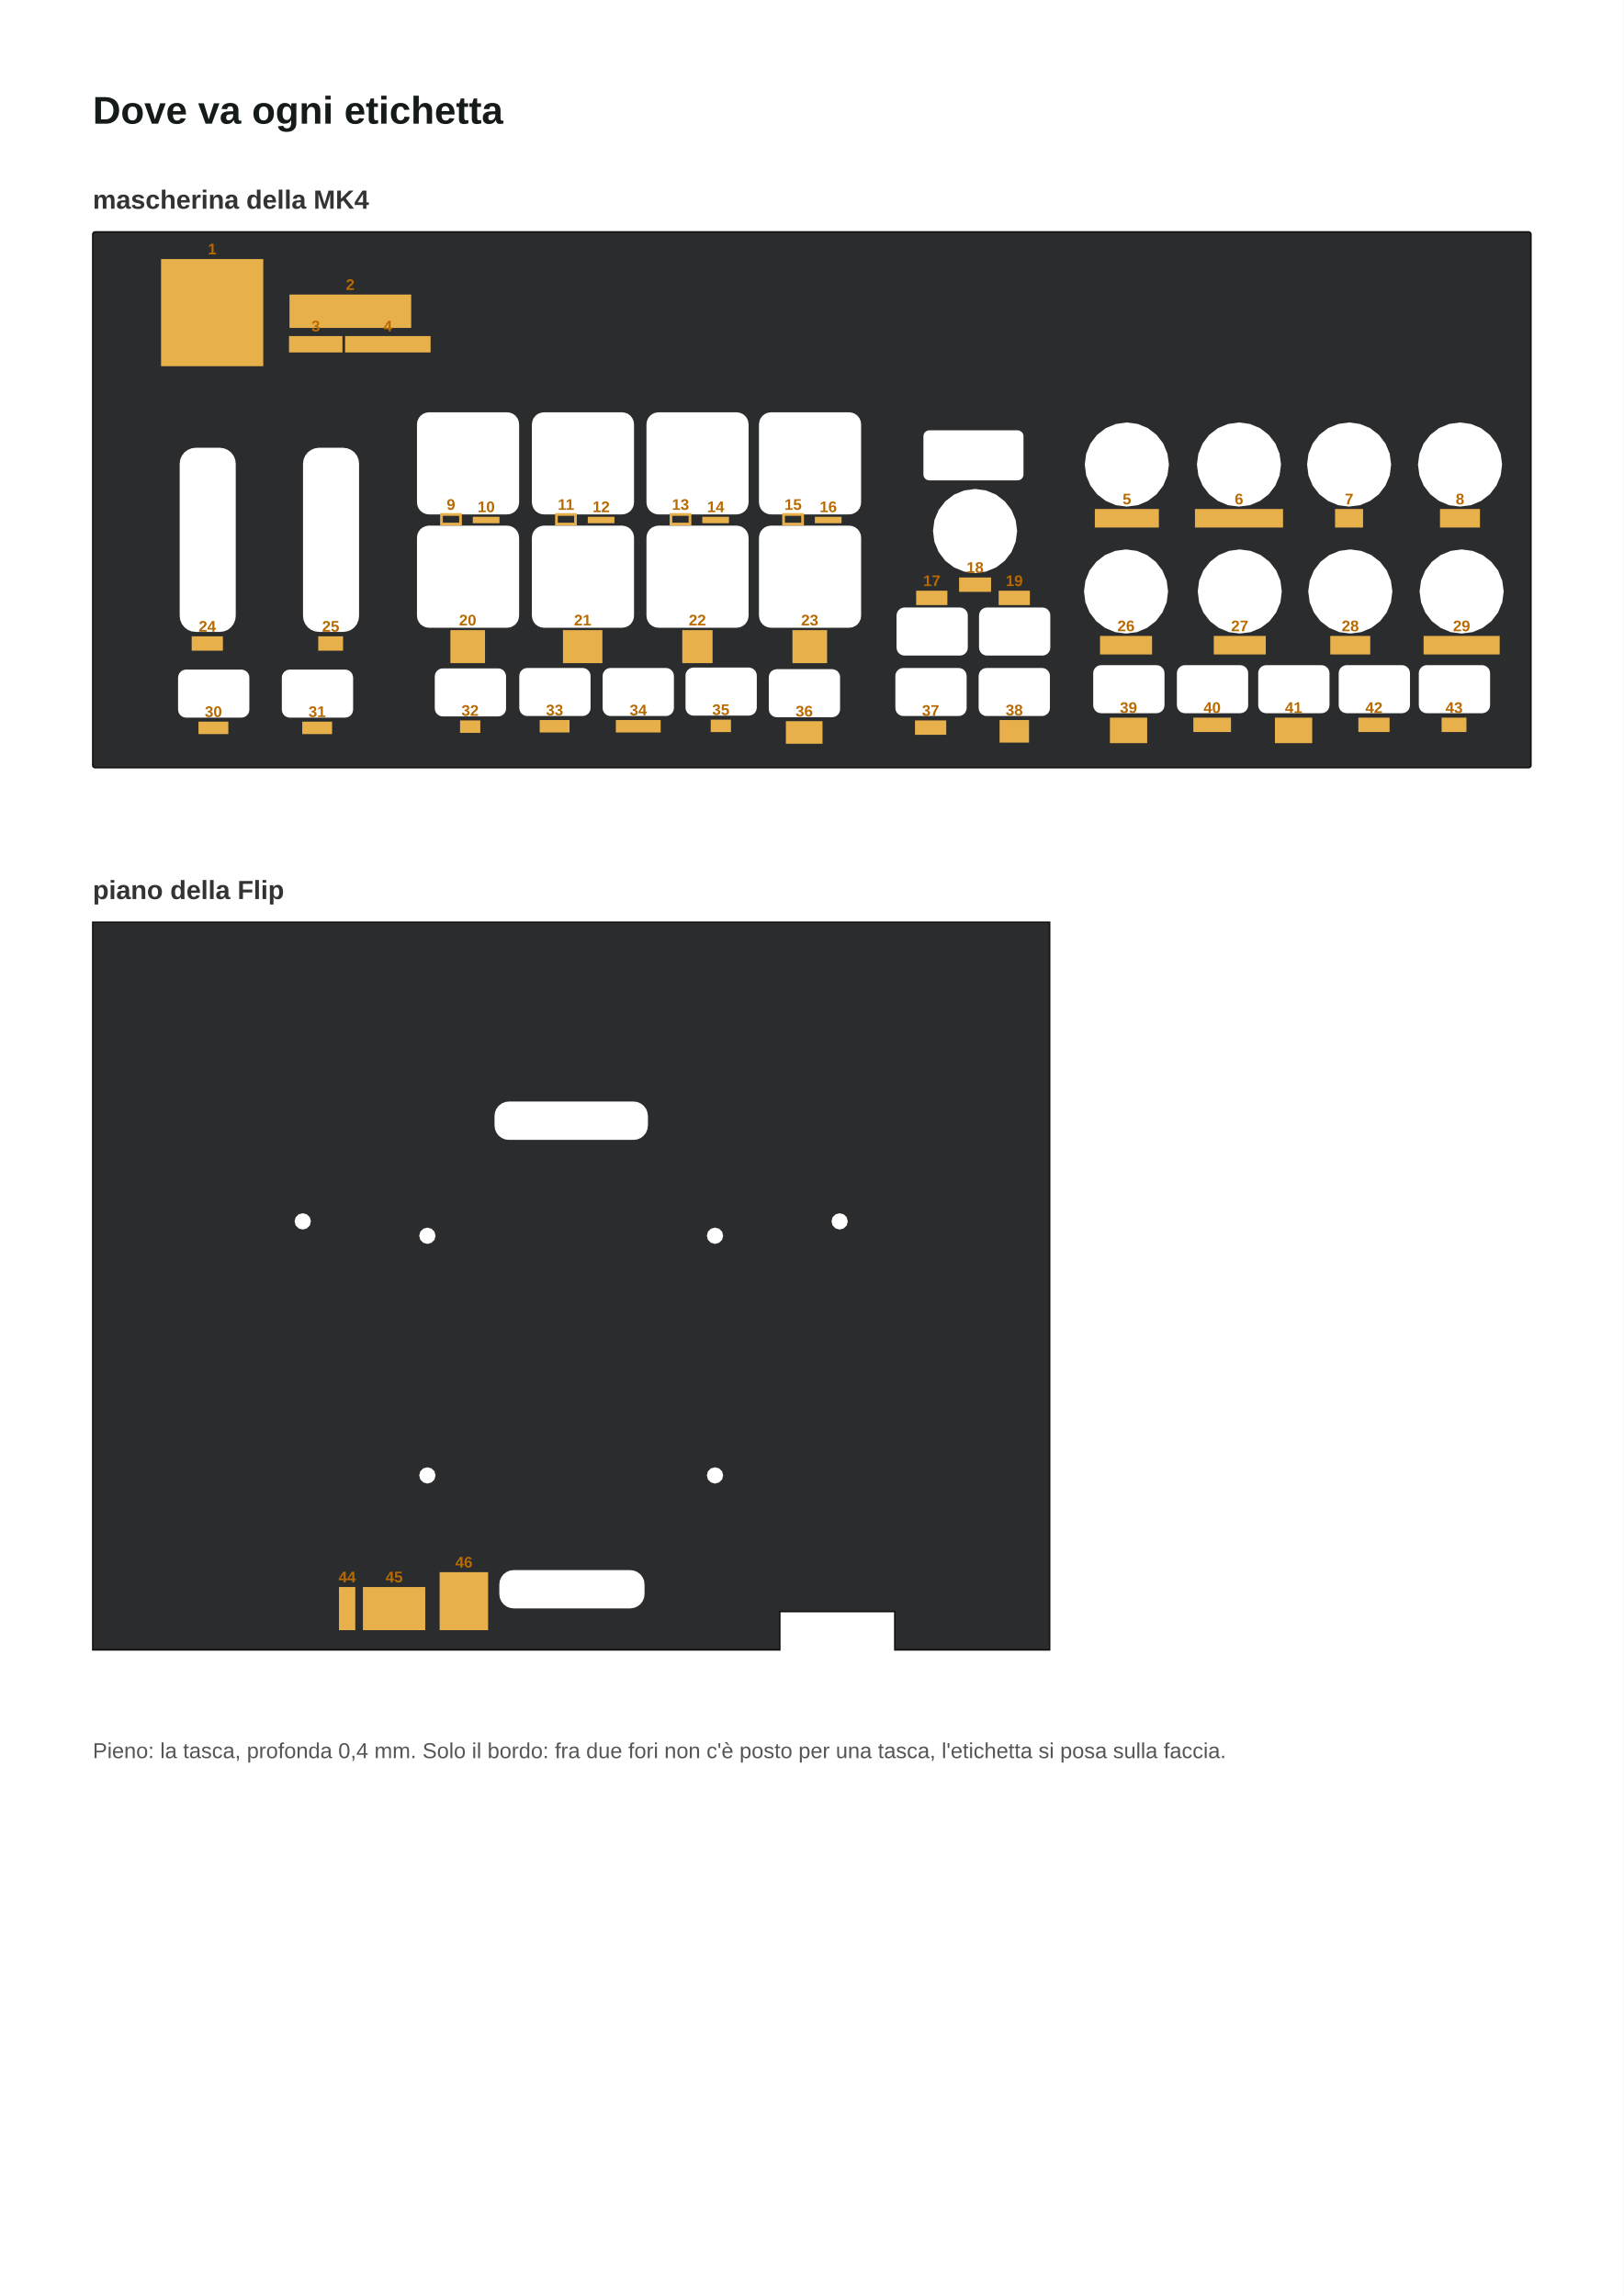
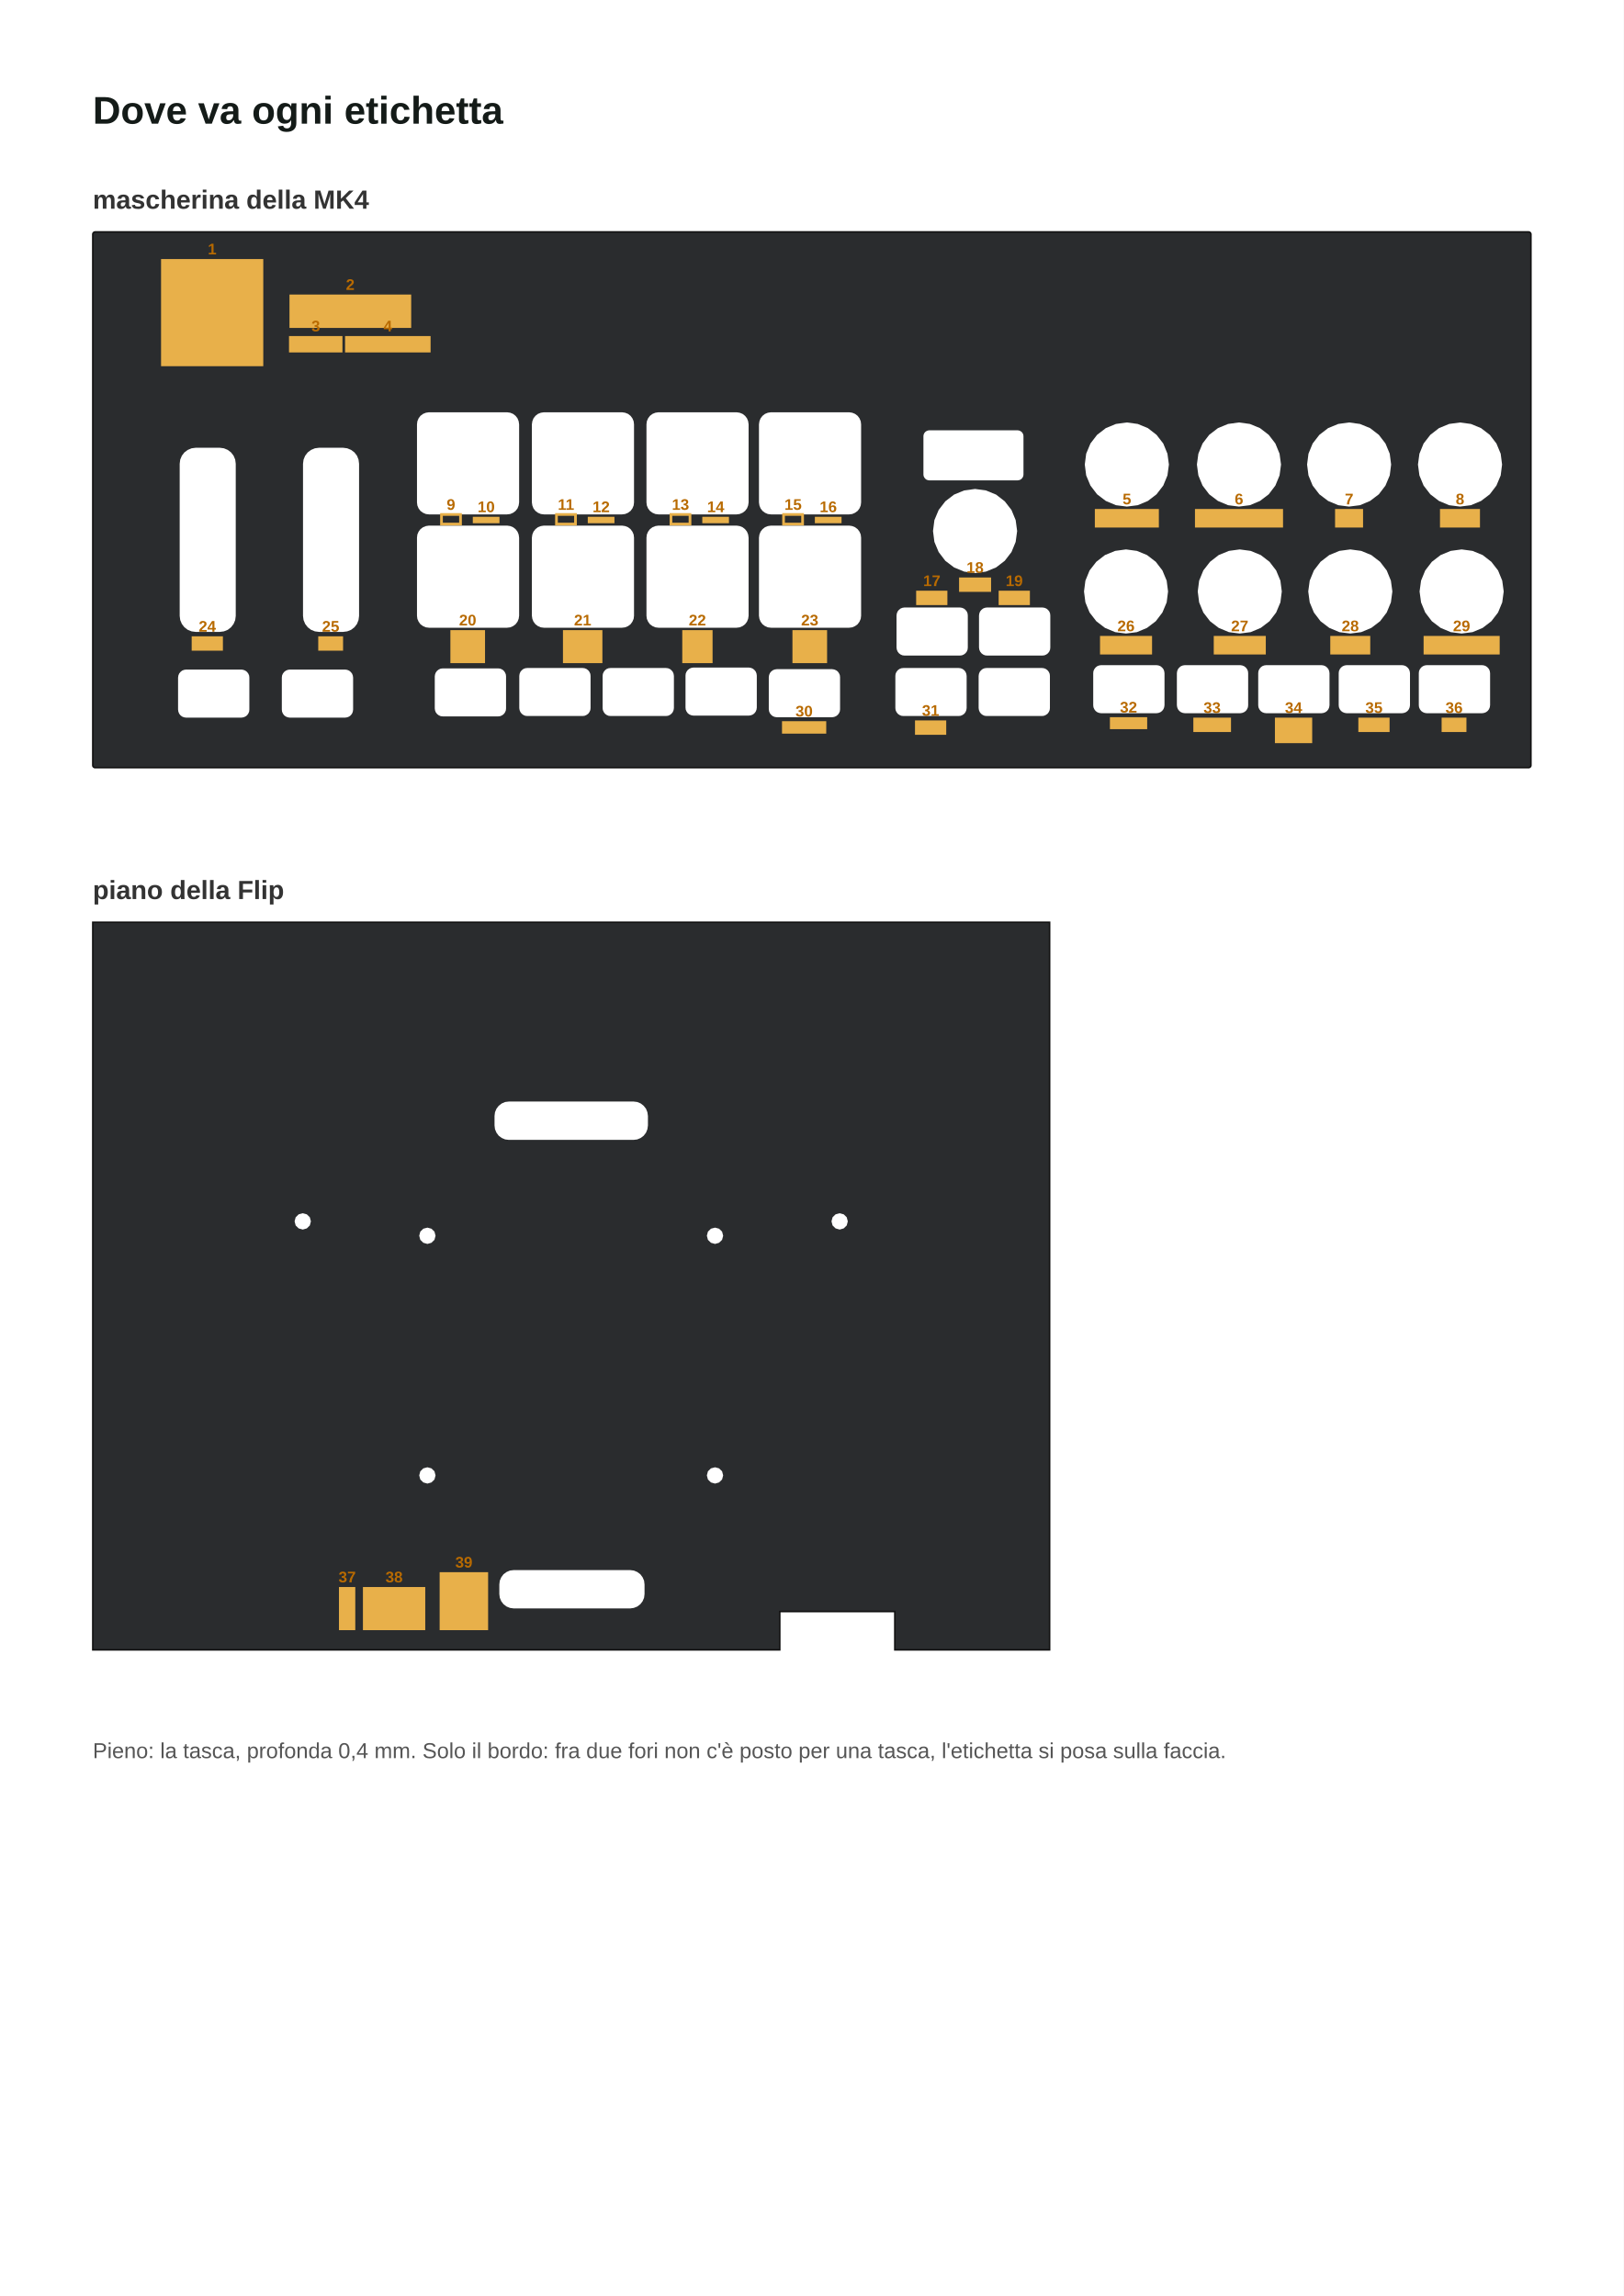
<svg xmlns="http://www.w3.org/2000/svg" width="210.0mm" height="297.0mm" viewBox="0 0 210.0 297.0">
  <rect width="210.0" height="297.0" fill="#FFFFFF" />
  <text x="12.00" y="16.00" font-family="Bahnschrift, 'Segoe UI', Arial, sans-serif" font-size="5.0" font-weight="700" fill="#141B18" text-anchor="start">Dove va ogni etichetta</text>
  <text x="12.00" y="27.00" font-family="Bahnschrift, 'Segoe UI', Arial, sans-serif" font-size="3.4" font-weight="700" fill="#333" text-anchor="start">mascherina della MK4</text>
  <path d="M197.69,30.00 L197.77,30.01 L197.84,30.04 L197.91,30.09 L197.96,30.16 L197.99,30.23 L198.00,30.31 L198.00,98.99 L197.99,99.07 L197.96,99.15 L197.91,99.21 L197.84,99.26 L197.77,99.29 L197.69,99.30 L12.31,99.30 L12.23,99.29 L12.16,99.26 L12.09,99.21 L12.04,99.15 L12.01,99.07 L12.00,98.99 L12.00,30.31 L12.01,30.23 L12.04,30.16 L12.09,30.09 L12.16,30.04 L12.23,30.01 L12.31,30.00 Z" fill="#2A2C2E" stroke="#111" stroke-width="0.2" />
  <path d="M109.82,67.99 L110.22,68.05 L110.59,68.20 L110.92,68.45 L111.16,68.77 L111.32,69.14 L111.37,69.55 L111.37,79.65 L111.32,80.05 L111.16,80.42 L110.92,80.75 L110.59,80.99 L110.22,81.15 L109.82,81.20 L99.72,81.20 L99.31,81.15 L98.94,80.99 L98.62,80.75 L98.37,80.42 L98.22,80.05 L98.16,79.65 L98.16,69.55 L98.22,69.14 L98.37,68.77 L98.62,68.45 L98.94,68.20 L99.31,68.05 L99.72,67.99 Z" fill="#FFFFFF" />
  <path d="M95.26,67.99 L95.66,68.05 L96.04,68.20 L96.36,68.45 L96.61,68.77 L96.76,69.14 L96.82,69.55 L96.82,79.65 L96.76,80.05 L96.61,80.42 L96.36,80.75 L96.04,80.99 L95.66,81.15 L95.26,81.20 L85.16,81.20 L84.76,81.15 L84.39,80.99 L84.06,80.75 L83.82,80.42 L83.66,80.05 L83.61,79.65 L83.61,69.55 L83.66,69.14 L83.82,68.77 L84.06,68.45 L84.39,68.20 L84.76,68.05 L85.16,67.99 Z" fill="#FFFFFF" />
  <path d="M65.58,53.33 L65.99,53.39 L66.36,53.54 L66.68,53.79 L66.93,54.11 L67.08,54.49 L67.14,54.89 L67.14,64.99 L67.08,65.39 L66.93,65.77 L66.68,66.09 L66.36,66.33 L65.99,66.49 L65.58,66.54 L55.48,66.54 L55.08,66.49 L54.71,66.33 L54.38,66.09 L54.14,65.77 L53.98,65.39 L53.93,64.99 L53.93,54.89 L53.98,54.49 L54.14,54.11 L54.38,53.79 L54.71,53.54 L55.08,53.39 L55.48,53.33 Z" fill="#FFFFFF" />
  <path d="M95.26,53.33 L95.66,53.39 L96.04,53.54 L96.36,53.79 L96.61,54.11 L96.76,54.49 L96.82,54.89 L96.82,64.99 L96.76,65.39 L96.61,65.77 L96.36,66.09 L96.04,66.33 L95.66,66.49 L95.26,66.54 L85.16,66.54 L84.76,66.49 L84.39,66.33 L84.06,66.09 L83.82,65.77 L83.66,65.39 L83.61,64.99 L83.61,54.89 L83.66,54.49 L83.82,54.11 L84.06,53.79 L84.39,53.54 L84.76,53.39 L85.16,53.33 Z" fill="#FFFFFF" />
  <path d="M65.58,67.99 L65.99,68.05 L66.36,68.20 L66.68,68.45 L66.93,68.77 L67.08,69.14 L67.14,69.55 L67.14,79.65 L67.08,80.05 L66.93,80.42 L66.68,80.75 L66.36,80.99 L65.99,81.15 L65.58,81.20 L55.48,81.20 L55.08,81.15 L54.71,80.99 L54.38,80.75 L54.14,80.42 L53.98,80.05 L53.93,79.65 L53.93,69.55 L53.98,69.14 L54.14,68.77 L54.38,68.45 L54.71,68.20 L55.08,68.05 L55.48,67.99 Z" fill="#FFFFFF" />
  <path d="M80.45,53.33 L80.85,53.39 L81.23,53.54 L81.55,53.79 L81.79,54.11 L81.95,54.49 L82.00,54.89 L82.00,64.99 L81.95,65.39 L81.79,65.77 L81.55,66.09 L81.23,66.33 L80.85,66.49 L80.45,66.54 L70.35,66.54 L69.95,66.49 L69.57,66.33 L69.25,66.09 L69.00,65.77 L68.85,65.39 L68.79,64.99 L68.79,54.89 L68.85,54.49 L69.00,54.11 L69.25,53.79 L69.57,53.54 L69.95,53.39 L70.35,53.33 Z" fill="#FFFFFF" />
  <path d="M80.45,67.99 L80.85,68.05 L81.23,68.20 L81.55,68.45 L81.79,68.77 L81.95,69.14 L82.00,69.55 L82.00,79.65 L81.95,80.05 L81.79,80.42 L81.55,80.75 L81.23,80.99 L80.85,81.15 L80.45,81.20 L70.35,81.20 L69.95,81.15 L69.57,80.99 L69.25,80.75 L69.00,80.42 L68.85,80.05 L68.79,79.65 L68.79,69.55 L68.85,69.14 L69.00,68.77 L69.25,68.45 L69.57,68.20 L69.95,68.05 L70.35,67.99 Z" fill="#FFFFFF" />
  <path d="M109.82,53.33 L110.22,53.39 L110.59,53.54 L110.92,53.79 L111.16,54.11 L111.32,54.49 L111.37,54.89 L111.37,64.99 L111.32,65.39 L111.16,65.77 L110.92,66.09 L110.59,66.33 L110.22,66.49 L109.82,66.54 L99.72,66.54 L99.31,66.49 L98.94,66.33 L98.62,66.09 L98.37,65.77 L98.22,65.39 L98.16,64.99 L98.16,54.89 L98.22,54.49 L98.37,54.11 L98.62,53.79 L98.94,53.54 L99.31,53.39 L99.72,53.33 Z" fill="#FFFFFF" />
  <path d="M28.42,57.92 L28.96,57.99 L29.46,58.20 L29.88,58.52 L30.21,58.95 L30.42,59.45 L30.49,59.99 L30.49,79.67 L30.42,80.21 L30.21,80.71 L29.88,81.14 L29.46,81.47 L28.96,81.67 L28.42,81.74 L25.31,81.74 L24.78,81.67 L24.28,81.47 L23.85,81.14 L23.52,80.71 L23.31,80.21 L23.24,79.67 L23.24,59.99 L23.31,59.45 L23.52,58.95 L23.85,58.52 L24.28,58.20 L24.78,57.99 L25.31,57.92 Z" fill="#FFFFFF" />
  <path d="M44.37,57.92 L44.91,57.99 L45.41,58.20 L45.84,58.52 L46.17,58.95 L46.37,59.45 L46.44,59.99 L46.44,79.67 L46.37,80.21 L46.17,80.71 L45.84,81.14 L45.41,81.47 L44.91,81.67 L44.37,81.74 L41.26,81.74 L40.73,81.67 L40.23,81.47 L39.80,81.14 L39.47,80.71 L39.26,80.21 L39.19,79.67 L39.19,59.99 L39.26,59.45 L39.47,58.95 L39.80,58.52 L40.23,58.20 L40.73,57.99 L41.26,57.92 Z" fill="#FFFFFF" />
  <path d="M165.78,76.51 L165.60,77.92 L165.05,79.23 L164.19,80.36 L163.06,81.22 L161.75,81.77 L160.34,81.95 L158.94,81.77 L157.62,81.22 L156.50,80.36 L155.63,79.23 L155.09,77.92 L154.91,76.51 L155.09,75.11 L155.63,73.79 L156.50,72.67 L157.62,71.80 L158.94,71.26 L160.34,71.07 L161.75,71.26 L163.06,71.80 L164.19,72.67 L165.05,73.79 L165.60,75.11 Z" fill="#FFFFFF" />
  <path d="M131.55,68.69 L131.36,70.10 L130.82,71.41 L129.95,72.54 L128.83,73.40 L127.51,73.94 L126.11,74.13 L124.70,73.94 L123.39,73.40 L122.26,72.54 L121.40,71.41 L120.85,70.10 L120.67,68.69 L120.85,67.28 L121.40,65.97 L122.26,64.85 L123.39,63.98 L124.70,63.44 L126.11,63.25 L127.51,63.44 L128.83,63.98 L129.95,64.85 L130.82,65.97 L131.36,67.28 Z" fill="#FFFFFF" />
  <path d="M151.18,60.09 L150.99,61.50 L150.45,62.81 L149.58,63.94 L148.46,64.80 L147.15,65.35 L145.74,65.53 L144.33,65.35 L143.02,64.80 L141.89,63.94 L141.03,62.81 L140.48,61.50 L140.30,60.09 L140.48,58.69 L141.03,57.37 L141.89,56.25 L143.02,55.38 L144.33,54.84 L145.74,54.65 L147.15,54.84 L148.46,55.38 L149.58,56.25 L150.45,57.37 L150.99,58.69 Z" fill="#FFFFFF" />
  <path d="M180.08,76.51 L179.89,77.92 L179.35,79.23 L178.49,80.36 L177.36,81.22 L176.05,81.77 L174.64,81.95 L173.23,81.77 L171.92,81.22 L170.79,80.36 L169.93,79.23 L169.39,77.92 L169.20,76.51 L169.39,75.11 L169.93,73.79 L170.79,72.67 L171.92,71.80 L173.23,71.26 L174.64,71.07 L176.05,71.26 L177.36,71.80 L178.49,72.67 L179.35,73.79 L179.89,75.11 Z" fill="#FFFFFF" />
  <path d="M165.68,60.09 L165.49,61.50 L164.95,62.81 L164.09,63.94 L162.96,64.80 L161.65,65.35 L160.24,65.53 L158.83,65.35 L157.52,64.80 L156.39,63.94 L155.53,62.81 L154.99,61.50 L154.80,60.09 L154.99,58.69 L155.53,57.37 L156.39,56.25 L157.52,55.38 L158.83,54.84 L160.24,54.65 L161.65,54.84 L162.96,55.38 L164.09,56.25 L164.95,57.37 L165.49,58.69 Z" fill="#FFFFFF" />
  <path d="M151.07,76.51 L150.89,77.92 L150.34,79.23 L149.48,80.36 L148.35,81.22 L147.04,81.77 L145.63,81.95 L144.23,81.77 L142.91,81.22 L141.79,80.36 L140.92,79.23 L140.38,77.92 L140.20,76.51 L140.38,75.11 L140.92,73.79 L141.79,72.67 L142.91,71.80 L144.23,71.26 L145.63,71.07 L147.04,71.26 L148.35,71.80 L149.48,72.67 L150.34,73.79 L150.89,75.11 Z" fill="#FFFFFF" />
  <path d="M194.48,76.51 L194.29,77.92 L193.75,79.23 L192.88,80.36 L191.76,81.22 L190.45,81.77 L189.04,81.95 L187.63,81.77 L186.32,81.22 L185.19,80.36 L184.33,79.23 L183.79,77.92 L183.60,76.51 L183.79,75.11 L184.33,73.79 L185.19,72.67 L186.32,71.80 L187.63,71.26 L189.04,71.07 L190.45,71.26 L191.76,71.80 L192.88,72.67 L193.75,73.79 L194.29,75.11 Z" fill="#FFFFFF" />
  <path d="M179.92,60.09 L179.74,61.50 L179.19,62.81 L178.33,63.94 L177.20,64.80 L175.89,65.35 L174.48,65.53 L173.08,65.35 L171.77,64.80 L170.64,63.94 L169.77,62.81 L169.23,61.50 L169.05,60.09 L169.23,58.69 L169.77,57.37 L170.64,56.25 L171.77,55.38 L173.08,54.84 L174.48,54.65 L175.89,54.84 L177.20,55.38 L178.33,56.25 L179.19,57.37 L179.74,58.69 Z" fill="#FFFFFF" />
  <path d="M194.27,60.09 L194.09,61.50 L193.54,62.81 L192.68,63.94 L191.55,64.80 L190.24,65.35 L188.83,65.53 L187.42,65.35 L186.11,64.80 L184.99,63.94 L184.12,62.81 L183.58,61.50 L183.39,60.09 L183.58,58.69 L184.12,57.37 L184.99,56.25 L186.11,55.38 L187.42,54.84 L188.83,54.65 L190.24,54.84 L191.55,55.38 L192.68,56.25 L193.54,57.37 L194.09,58.69 Z" fill="#FFFFFF" />
  <path d="M131.60,55.66 L131.80,55.69 L131.99,55.77 L132.15,55.89 L132.27,56.05 L132.35,56.24 L132.37,56.44 L132.37,61.36 L132.35,61.56 L132.27,61.75 L132.15,61.91 L131.99,62.04 L131.80,62.11 L131.60,62.14 L120.20,62.14 L120.00,62.11 L119.81,62.04 L119.65,61.91 L119.53,61.75 L119.45,61.56 L119.43,61.36 L119.43,56.44 L119.45,56.24 L119.53,56.05 L119.65,55.89 L119.81,55.77 L120.00,55.69 L120.20,55.66 Z" fill="#FFFFFF" />
  <path d="M123.98,86.41 L124.25,86.44 L124.50,86.54 L124.72,86.71 L124.88,86.92 L124.98,87.17 L125.02,87.44 L125.02,91.59 L124.98,91.85 L124.88,92.10 L124.72,92.32 L124.50,92.48 L124.25,92.59 L123.98,92.62 L116.84,92.62 L116.57,92.59 L116.32,92.48 L116.10,92.32 L115.94,92.10 L115.83,91.85 L115.80,91.59 L115.80,87.44 L115.83,87.17 L115.94,86.92 L116.10,86.71 L116.32,86.54 L116.57,86.44 L116.84,86.41 Z" fill="#FFFFFF" />
  <path d="M134.76,86.41 L135.02,86.44 L135.27,86.54 L135.49,86.71 L135.65,86.92 L135.76,87.17 L135.79,87.44 L135.79,91.59 L135.76,91.85 L135.65,92.10 L135.49,92.32 L135.27,92.48 L135.02,92.59 L134.76,92.62 L127.61,92.62 L127.34,92.59 L127.09,92.48 L126.88,92.32 L126.71,92.10 L126.61,91.85 L126.57,91.59 L126.57,87.44 L126.61,87.17 L126.71,86.92 L126.88,86.71 L127.09,86.54 L127.34,86.44 L127.61,86.41 Z" fill="#FFFFFF" />
  <path d="M149.57,86.04 L149.84,86.08 L150.09,86.18 L150.30,86.35 L150.47,86.56 L150.57,86.81 L150.61,87.08 L150.61,91.22 L150.57,91.49 L150.47,91.74 L150.30,91.96 L150.09,92.12 L149.84,92.22 L149.57,92.26 L142.42,92.26 L142.15,92.22 L141.90,92.12 L141.69,91.96 L141.53,91.74 L141.42,91.49 L141.39,91.22 L141.39,87.08 L141.42,86.81 L141.53,86.56 L141.69,86.35 L141.90,86.18 L142.15,86.08 L142.42,86.04 Z" fill="#FFFFFF" />
  <path d="M181.32,86.04 L181.59,86.08 L181.84,86.18 L182.05,86.35 L182.22,86.56 L182.32,86.81 L182.36,87.08 L182.36,91.22 L182.32,91.49 L182.22,91.74 L182.05,91.96 L181.84,92.12 L181.59,92.22 L181.32,92.26 L174.17,92.26 L173.91,92.22 L173.66,92.12 L173.44,91.96 L173.28,91.74 L173.17,91.49 L173.14,91.22 L173.14,87.08 L173.17,86.81 L173.28,86.56 L173.44,86.35 L173.66,86.18 L173.91,86.08 L174.17,86.04 Z" fill="#FFFFFF" />
  <path d="M191.68,86.04 L191.95,86.08 L192.20,86.18 L192.41,86.35 L192.58,86.56 L192.68,86.81 L192.72,87.08 L192.72,91.22 L192.68,91.49 L192.58,91.74 L192.41,91.96 L192.20,92.12 L191.95,92.22 L191.68,92.26 L184.53,92.26 L184.26,92.22 L184.02,92.12 L183.80,91.96 L183.64,91.74 L183.53,91.49 L183.50,91.22 L183.50,87.08 L183.53,86.81 L183.64,86.56 L183.80,86.35 L184.02,86.18 L184.26,86.08 L184.53,86.04 Z" fill="#FFFFFF" />
  <path d="M107.62,86.56 L107.88,86.60 L108.13,86.70 L108.35,86.86 L108.51,87.08 L108.62,87.33 L108.65,87.60 L108.65,91.74 L108.62,92.01 L108.51,92.26 L108.35,92.47 L108.13,92.64 L107.88,92.74 L107.62,92.78 L100.47,92.78 L100.20,92.74 L99.95,92.64 L99.74,92.47 L99.57,92.26 L99.47,92.01 L99.43,91.74 L99.43,87.60 L99.47,87.33 L99.57,87.08 L99.74,86.86 L99.95,86.70 L100.20,86.60 L100.47,86.56 Z" fill="#FFFFFF" />
  <path d="M44.63,86.61 L44.90,86.65 L45.15,86.75 L45.36,86.92 L45.53,87.13 L45.63,87.38 L45.67,87.65 L45.67,91.79 L45.63,92.06 L45.53,92.31 L45.36,92.53 L45.15,92.69 L44.90,92.79 L44.63,92.83 L37.48,92.83 L37.22,92.79 L36.97,92.69 L36.75,92.53 L36.59,92.31 L36.48,92.06 L36.45,91.79 L36.45,87.65 L36.48,87.38 L36.59,87.13 L36.75,86.92 L36.97,86.75 L37.22,86.65 L37.48,86.61 Z" fill="#FFFFFF" />
  <path d="M170.91,86.04 L171.18,86.08 L171.43,86.18 L171.64,86.35 L171.81,86.56 L171.91,86.81 L171.95,87.08 L171.95,91.22 L171.91,91.49 L171.81,91.74 L171.64,91.96 L171.43,92.12 L171.18,92.22 L170.91,92.26 L163.76,92.26 L163.49,92.22 L163.24,92.12 L163.03,91.96 L162.87,91.74 L162.76,91.49 L162.73,91.22 L162.73,87.08 L162.76,86.81 L162.87,86.56 L163.03,86.35 L163.24,86.18 L163.49,86.08 L163.76,86.04 Z" fill="#FFFFFF" />
  <path d="M64.42,86.46 L64.69,86.49 L64.94,86.60 L65.15,86.76 L65.31,86.98 L65.42,87.23 L65.45,87.49 L65.45,91.64 L65.42,91.91 L65.31,92.16 L65.15,92.37 L64.94,92.53 L64.69,92.64 L64.42,92.67 L57.27,92.67 L57.00,92.64 L56.75,92.53 L56.54,92.37 L56.37,92.16 L56.27,91.91 L56.23,91.64 L56.23,87.49 L56.27,87.23 L56.37,86.98 L56.54,86.76 L56.75,86.60 L57.00,86.49 L57.27,86.46 Z" fill="#FFFFFF" />
  <path d="M75.35,86.41 L75.61,86.44 L75.86,86.54 L76.08,86.71 L76.24,86.92 L76.35,87.17 L76.38,87.44 L76.38,91.59 L76.35,91.85 L76.24,92.10 L76.08,92.32 L75.86,92.48 L75.61,92.59 L75.35,92.62 L68.20,92.62 L67.93,92.59 L67.68,92.48 L67.47,92.32 L67.30,92.10 L67.20,91.85 L67.16,91.59 L67.16,87.44 L67.20,87.17 L67.30,86.92 L67.47,86.71 L67.68,86.54 L67.93,86.44 L68.20,86.41 Z" fill="#FFFFFF" />
  <path d="M134.81,78.58 L135.08,78.62 L135.33,78.72 L135.54,78.89 L135.71,79.10 L135.81,79.35 L135.84,79.62 L135.84,83.76 L135.81,84.03 L135.71,84.28 L135.54,84.50 L135.33,84.66 L135.08,84.77 L134.81,84.80 L127.66,84.80 L127.39,84.77 L127.14,84.66 L126.93,84.50 L126.76,84.28 L126.66,84.03 L126.62,83.76 L126.62,79.62 L126.66,79.35 L126.76,79.10 L126.93,78.89 L127.14,78.72 L127.39,78.62 L127.66,78.58 Z" fill="#FFFFFF" />
  <path d="M31.22,86.61 L31.48,86.65 L31.73,86.75 L31.95,86.92 L32.11,87.13 L32.22,87.38 L32.25,87.65 L32.25,91.79 L32.22,92.06 L32.11,92.31 L31.95,92.53 L31.73,92.69 L31.48,92.79 L31.22,92.83 L24.07,92.83 L23.80,92.79 L23.55,92.69 L23.34,92.53 L23.17,92.31 L23.07,92.06 L23.03,91.79 L23.03,87.65 L23.07,87.38 L23.17,87.13 L23.34,86.92 L23.55,86.75 L23.80,86.65 L24.07,86.61 Z" fill="#FFFFFF" />
  <path d="M124.14,78.58 L124.41,78.62 L124.66,78.72 L124.87,78.89 L125.04,79.10 L125.14,79.35 L125.17,79.62 L125.17,83.76 L125.14,84.03 L125.04,84.28 L124.87,84.50 L124.66,84.66 L124.41,84.77 L124.14,84.80 L116.99,84.80 L116.72,84.77 L116.47,84.66 L116.26,84.50 L116.09,84.28 L115.99,84.03 L115.95,83.76 L115.95,79.62 L115.99,79.35 L116.09,79.10 L116.26,78.89 L116.47,78.72 L116.72,78.62 L116.99,78.58 Z" fill="#FFFFFF" />
  <path d="M86.12,86.41 L86.39,86.44 L86.64,86.54 L86.85,86.71 L87.02,86.92 L87.12,87.17 L87.16,87.44 L87.16,91.59 L87.12,91.85 L87.02,92.10 L86.85,92.32 L86.64,92.48 L86.39,92.59 L86.12,92.62 L78.97,92.62 L78.70,92.59 L78.45,92.48 L78.24,92.32 L78.08,92.10 L77.97,91.85 L77.94,91.59 L77.94,87.44 L77.97,87.17 L78.08,86.92 L78.24,86.71 L78.45,86.54 L78.70,86.44 L78.97,86.41 Z" fill="#FFFFFF" />
  <path d="M96.84,86.35 L97.11,86.39 L97.36,86.49 L97.57,86.66 L97.74,86.87 L97.84,87.12 L97.88,87.39 L97.88,91.53 L97.84,91.80 L97.74,92.05 L97.57,92.27 L97.36,92.43 L97.11,92.53 L96.84,92.57 L89.69,92.57 L89.43,92.53 L89.18,92.43 L88.96,92.27 L88.80,92.05 L88.69,91.80 L88.66,91.53 L88.66,87.39 L88.69,87.12 L88.80,86.87 L88.96,86.66 L89.18,86.49 L89.43,86.39 L89.69,86.35 Z" fill="#FFFFFF" />
  <path d="M160.40,86.04 L160.66,86.08 L160.91,86.18 L161.13,86.35 L161.29,86.56 L161.40,86.81 L161.43,87.08 L161.43,91.22 L161.40,91.49 L161.29,91.74 L161.13,91.96 L160.91,92.12 L160.66,92.22 L160.40,92.26 L153.25,92.26 L152.98,92.22 L152.73,92.12 L152.52,91.96 L152.35,91.74 L152.25,91.49 L152.21,91.22 L152.21,87.08 L152.25,86.81 L152.35,86.56 L152.52,86.35 L152.73,86.18 L152.98,86.08 L153.25,86.04 Z" fill="#FFFFFF" />
  <rect x="20.83" y="33.51" width="13.22" height="13.86" fill="#E8B04A" />
  <text x="27.44" y="32.91" font-family="Bahnschrift, 'Segoe UI', Arial, sans-serif" font-size="2.0" font-weight="700" fill="#B86A00" text-anchor="middle">1</text>
  <rect x="37.44" y="38.10" width="15.74" height="4.32" fill="#E8B04A" />
  <text x="45.30" y="37.50" font-family="Bahnschrift, 'Segoe UI', Arial, sans-serif" font-size="2.0" font-weight="700" fill="#B86A00" text-anchor="middle">2</text>
  <rect x="37.38" y="43.47" width="6.91" height="2.12" fill="#E8B04A" />
  <text x="40.84" y="42.87" font-family="Bahnschrift, 'Segoe UI', Arial, sans-serif" font-size="2.0" font-weight="700" fill="#B86A00" text-anchor="middle">3</text>
  <rect x="44.63" y="43.47" width="11.06" height="2.12" fill="#E8B04A" />
  <text x="50.16" y="42.87" font-family="Bahnschrift, 'Segoe UI', Arial, sans-serif" font-size="2.0" font-weight="700" fill="#B86A00" text-anchor="middle">4</text>
  <rect x="141.60" y="65.84" width="8.28" height="2.40" fill="#E8B04A" />
  <text x="145.74" y="65.24" font-family="Bahnschrift, 'Segoe UI', Arial, sans-serif" font-size="2.0" font-weight="700" fill="#B86A00" text-anchor="middle">5</text>
  <rect x="154.55" y="65.84" width="11.39" height="2.40" fill="#E8B04A" />
  <text x="160.24" y="65.24" font-family="Bahnschrift, 'Segoe UI', Arial, sans-serif" font-size="2.0" font-weight="700" fill="#B86A00" text-anchor="middle">6</text>
  <rect x="172.67" y="65.84" width="3.62" height="2.40" fill="#E8B04A" />
  <text x="174.48" y="65.24" font-family="Bahnschrift, 'Segoe UI', Arial, sans-serif" font-size="2.0" font-weight="700" fill="#B86A00" text-anchor="middle">7</text>
  <rect x="186.24" y="65.84" width="5.17" height="2.40" fill="#E8B04A" />
  <text x="188.83" y="65.24" font-family="Bahnschrift, 'Segoe UI', Arial, sans-serif" font-size="2.0" font-weight="700" fill="#B86A00" text-anchor="middle">8</text>
  <rect x="57.10" y="66.55" width="2.46" height="1.24" fill="none" stroke="#E8B04A" stroke-width="0.35" />
  <text x="58.33" y="65.95" font-family="Bahnschrift, 'Segoe UI', Arial, sans-serif" font-size="2.0" font-weight="700" fill="#B86A00" text-anchor="middle">9</text>
  <rect x="61.15" y="66.85" width="3.45" height="0.83" fill="#E8B04A" />
  <text x="62.88" y="66.25" font-family="Bahnschrift, 'Segoe UI', Arial, sans-serif" font-size="2.0" font-weight="700" fill="#B86A00" text-anchor="middle">10</text>
  <rect x="71.97" y="66.55" width="2.46" height="1.24" fill="none" stroke="#E8B04A" stroke-width="0.35" />
  <text x="73.20" y="65.95" font-family="Bahnschrift, 'Segoe UI', Arial, sans-serif" font-size="2.0" font-weight="700" fill="#B86A00" text-anchor="middle">11</text>
  <rect x="76.02" y="66.85" width="3.45" height="0.83" fill="#E8B04A" />
  <text x="77.75" y="66.25" font-family="Bahnschrift, 'Segoe UI', Arial, sans-serif" font-size="2.0" font-weight="700" fill="#B86A00" text-anchor="middle">12</text>
  <rect x="86.78" y="66.55" width="2.46" height="1.24" fill="none" stroke="#E8B04A" stroke-width="0.35" />
  <text x="88.01" y="65.95" font-family="Bahnschrift, 'Segoe UI', Arial, sans-serif" font-size="2.0" font-weight="700" fill="#B86A00" text-anchor="middle">13</text>
  <rect x="90.83" y="66.85" width="3.45" height="0.83" fill="#E8B04A" />
  <text x="92.56" y="66.25" font-family="Bahnschrift, 'Segoe UI', Arial, sans-serif" font-size="2.0" font-weight="700" fill="#B86A00" text-anchor="middle">14</text>
  <rect x="101.34" y="66.55" width="2.46" height="1.24" fill="none" stroke="#E8B04A" stroke-width="0.35" />
  <text x="102.57" y="65.95" font-family="Bahnschrift, 'Segoe UI', Arial, sans-serif" font-size="2.0" font-weight="700" fill="#B86A00" text-anchor="middle">15</text>
  <rect x="105.39" y="66.85" width="3.45" height="0.83" fill="#E8B04A" />
  <text x="107.12" y="66.25" font-family="Bahnschrift, 'Segoe UI', Arial, sans-serif" font-size="2.0" font-weight="700" fill="#B86A00" text-anchor="middle">16</text>
  <rect x="118.49" y="76.41" width="4.04" height="1.86" fill="#E8B04A" />
  <text x="120.51" y="75.81" font-family="Bahnschrift, 'Segoe UI', Arial, sans-serif" font-size="2.0" font-weight="700" fill="#B86A00" text-anchor="middle">17</text>
  <rect x="124.04" y="74.70" width="4.14" height="1.86" fill="#E8B04A" />
  <text x="126.11" y="74.10" font-family="Bahnschrift, 'Segoe UI', Arial, sans-serif" font-size="2.0" font-weight="700" fill="#B86A00" text-anchor="middle">18</text>
  <rect x="129.16" y="76.41" width="4.04" height="1.86" fill="#E8B04A" />
  <text x="131.18" y="75.81" font-family="Bahnschrift, 'Segoe UI', Arial, sans-serif" font-size="2.0" font-weight="700" fill="#B86A00" text-anchor="middle">19</text>
  <rect x="58.25" y="81.51" width="4.48" height="4.27" fill="#E8B04A" />
  <text x="60.49" y="80.91" font-family="Bahnschrift, 'Segoe UI', Arial, sans-serif" font-size="2.0" font-weight="700" fill="#B86A00" text-anchor="middle">20</text>
  <rect x="72.81" y="81.51" width="5.10" height="4.27" fill="#E8B04A" />
  <text x="75.36" y="80.91" font-family="Bahnschrift, 'Segoe UI', Arial, sans-serif" font-size="2.0" font-weight="700" fill="#B86A00" text-anchor="middle">21</text>
  <rect x="88.24" y="81.51" width="3.92" height="4.27" fill="#E8B04A" />
  <text x="90.20" y="80.91" font-family="Bahnschrift, 'Segoe UI', Arial, sans-serif" font-size="2.0" font-weight="700" fill="#B86A00" text-anchor="middle">22</text>
  <rect x="102.49" y="81.51" width="4.48" height="4.27" fill="#E8B04A" />
  <text x="104.73" y="80.91" font-family="Bahnschrift, 'Segoe UI', Arial, sans-serif" font-size="2.0" font-weight="700" fill="#B86A00" text-anchor="middle">23</text>
  <rect x="24.79" y="82.31" width="4.04" height="1.86" fill="#E8B04A" />
  <text x="26.81" y="81.71" font-family="Bahnschrift, 'Segoe UI', Arial, sans-serif" font-size="2.0" font-weight="700" fill="#B86A00" text-anchor="middle">24</text>
  <rect x="41.16" y="82.31" width="3.21" height="1.86" fill="#E8B04A" />
  <text x="42.77" y="81.71" font-family="Bahnschrift, 'Segoe UI', Arial, sans-serif" font-size="2.0" font-weight="700" fill="#B86A00" text-anchor="middle">25</text>
  <rect x="142.27" y="82.26" width="6.73" height="2.40" fill="#E8B04A" />
  <text x="145.63" y="81.66" font-family="Bahnschrift, 'Segoe UI', Arial, sans-serif" font-size="2.0" font-weight="700" fill="#B86A00" text-anchor="middle">26</text>
  <rect x="156.98" y="82.26" width="6.73" height="2.40" fill="#E8B04A" />
  <text x="160.34" y="81.66" font-family="Bahnschrift, 'Segoe UI', Arial, sans-serif" font-size="2.0" font-weight="700" fill="#B86A00" text-anchor="middle">27</text>
  <rect x="172.05" y="82.26" width="5.17" height="2.40" fill="#E8B04A" />
  <text x="174.64" y="81.66" font-family="Bahnschrift, 'Segoe UI', Arial, sans-serif" font-size="2.0" font-weight="700" fill="#B86A00" text-anchor="middle">28</text>
  <rect x="184.12" y="82.26" width="9.84" height="2.40" fill="#E8B04A" />
  <text x="189.04" y="81.66" font-family="Bahnschrift, 'Segoe UI', Arial, sans-serif" font-size="2.0" font-weight="700" fill="#B86A00" text-anchor="middle">29</text>
-   <rect x="25.67" y="93.35" width="3.86" height="1.61" fill="#E8B04A" />
-   <text x="27.60" y="92.75" font-family="Bahnschrift, 'Segoe UI', Arial, sans-serif" font-size="2.0" font-weight="700" fill="#B86A00" text-anchor="middle">30</text>
-   <rect x="39.09" y="93.35" width="3.86" height="1.61" fill="#E8B04A" />
-   <text x="41.02" y="92.75" font-family="Bahnschrift, 'Segoe UI', Arial, sans-serif" font-size="2.0" font-weight="700" fill="#B86A00" text-anchor="middle">31</text>
-   <rect x="59.50" y="93.19" width="2.62" height="1.61" fill="#E8B04A" />
-   <text x="60.80" y="92.59" font-family="Bahnschrift, 'Segoe UI', Arial, sans-serif" font-size="2.0" font-weight="700" fill="#B86A00" text-anchor="middle">32</text>
-   <rect x="69.80" y="93.14" width="3.86" height="1.61" fill="#E8B04A" />
-   <text x="71.73" y="92.54" font-family="Bahnschrift, 'Segoe UI', Arial, sans-serif" font-size="2.0" font-weight="700" fill="#B86A00" text-anchor="middle">33</text>
-   <rect x="79.65" y="93.14" width="5.80" height="1.61" fill="#E8B04A" />
-   <text x="82.55" y="92.54" font-family="Bahnschrift, 'Segoe UI', Arial, sans-serif" font-size="2.0" font-weight="700" fill="#B86A00" text-anchor="middle">34</text>
-   <rect x="91.92" y="93.09" width="2.62" height="1.61" fill="#E8B04A" />
-   <text x="93.23" y="92.49" font-family="Bahnschrift, 'Segoe UI', Arial, sans-serif" font-size="2.0" font-weight="700" fill="#B86A00" text-anchor="middle">35</text>
-   <rect x="101.64" y="93.29" width="4.74" height="2.92" fill="#E8B04A" />
-   <text x="104.01" y="92.69" font-family="Bahnschrift, 'Segoe UI', Arial, sans-serif" font-size="2.0" font-weight="700" fill="#B86A00" text-anchor="middle">36</text>
+   <rect x="101.14" y="93.29" width="5.72" height="1.61" fill="#E8B04A" />
+   <text x="104.00" y="92.69" font-family="Bahnschrift, 'Segoe UI', Arial, sans-serif" font-size="2.0" font-weight="700" fill="#B86A00" text-anchor="middle">30</text>
  <rect x="118.34" y="93.19" width="4.04" height="1.86" fill="#E8B04A" />
-   <text x="120.36" y="92.59" font-family="Bahnschrift, 'Segoe UI', Arial, sans-serif" font-size="2.0" font-weight="700" fill="#B86A00" text-anchor="middle">37</text>
-   <rect x="129.28" y="93.14" width="3.81" height="2.92" fill="#E8B04A" />
-   <text x="131.18" y="92.54" font-family="Bahnschrift, 'Segoe UI', Arial, sans-serif" font-size="2.0" font-weight="700" fill="#B86A00" text-anchor="middle">38</text>
-   <rect x="143.55" y="92.83" width="4.82" height="3.30" fill="#E8B04A" />
-   <text x="145.96" y="92.23" font-family="Bahnschrift, 'Segoe UI', Arial, sans-serif" font-size="2.0" font-weight="700" fill="#B86A00" text-anchor="middle">39</text>
+   <text x="120.36" y="92.59" font-family="Bahnschrift, 'Segoe UI', Arial, sans-serif" font-size="2.0" font-weight="700" fill="#B86A00" text-anchor="middle">31</text>
+   <rect x="143.55" y="92.77" width="4.82" height="1.55" fill="#E8B04A" />
+   <text x="145.96" y="92.17" font-family="Bahnschrift, 'Segoe UI', Arial, sans-serif" font-size="2.0" font-weight="700" fill="#B86A00" text-anchor="middle">32</text>
  <rect x="154.34" y="92.83" width="4.87" height="1.86" fill="#E8B04A" />
-   <text x="156.77" y="92.23" font-family="Bahnschrift, 'Segoe UI', Arial, sans-serif" font-size="2.0" font-weight="700" fill="#B86A00" text-anchor="middle">40</text>
+   <text x="156.77" y="92.23" font-family="Bahnschrift, 'Segoe UI', Arial, sans-serif" font-size="2.0" font-weight="700" fill="#B86A00" text-anchor="middle">33</text>
  <rect x="164.89" y="92.83" width="4.82" height="3.30" fill="#E8B04A" />
-   <text x="167.30" y="92.23" font-family="Bahnschrift, 'Segoe UI', Arial, sans-serif" font-size="2.0" font-weight="700" fill="#B86A00" text-anchor="middle">41</text>
+   <text x="167.30" y="92.23" font-family="Bahnschrift, 'Segoe UI', Arial, sans-serif" font-size="2.0" font-weight="700" fill="#B86A00" text-anchor="middle">34</text>
  <rect x="175.68" y="92.83" width="4.04" height="1.86" fill="#E8B04A" />
-   <text x="177.70" y="92.23" font-family="Bahnschrift, 'Segoe UI', Arial, sans-serif" font-size="2.0" font-weight="700" fill="#B86A00" text-anchor="middle">42</text>
+   <text x="177.70" y="92.23" font-family="Bahnschrift, 'Segoe UI', Arial, sans-serif" font-size="2.0" font-weight="700" fill="#B86A00" text-anchor="middle">35</text>
  <rect x="186.45" y="92.83" width="3.21" height="1.86" fill="#E8B04A" />
-   <text x="188.06" y="92.23" font-family="Bahnschrift, 'Segoe UI', Arial, sans-serif" font-size="2.0" font-weight="700" fill="#B86A00" text-anchor="middle">43</text>
+   <text x="188.06" y="92.23" font-family="Bahnschrift, 'Segoe UI', Arial, sans-serif" font-size="2.0" font-weight="700" fill="#B86A00" text-anchor="middle">36</text>
  <text x="12.00" y="116.30" font-family="Bahnschrift, 'Segoe UI', Arial, sans-serif" font-size="3.4" font-weight="700" fill="#333" text-anchor="start">piano della Flip</text>
  <path d="M12.00,119.30 L135.75,119.30 L135.75,213.42 L115.73,213.42 L115.73,208.46 L100.85,208.46 L100.85,213.42 L12.00,213.42 Z" fill="#2A2C2E" stroke="#111" stroke-width="0.2" />
  <path d="M81.94,142.49 L82.42,142.55 L82.87,142.74 L83.25,143.04 L83.55,143.42 L83.73,143.87 L83.80,144.35 L83.80,145.59 L83.73,146.07 L83.55,146.52 L83.25,146.91 L82.87,147.20 L82.42,147.39 L81.94,147.45 L65.82,147.45 L65.33,147.39 L64.89,147.20 L64.50,146.91 L64.21,146.52 L64.02,146.07 L63.96,145.59 L63.96,144.35 L64.02,143.87 L64.21,143.42 L64.50,143.04 L64.89,142.74 L65.33,142.55 L65.82,142.49 Z" fill="#FFFFFF" />
  <path d="M81.50,203.10 L81.98,203.16 L82.43,203.35 L82.82,203.64 L83.11,204.03 L83.30,204.47 L83.36,204.96 L83.36,206.20 L83.30,206.68 L83.11,207.13 L82.82,207.51 L82.43,207.81 L81.98,207.99 L81.50,208.06 L66.44,208.06 L65.95,207.99 L65.51,207.81 L65.12,207.51 L64.83,207.13 L64.64,206.68 L64.58,206.20 L64.58,204.96 L64.64,204.47 L64.83,204.03 L65.12,203.64 L65.51,203.35 L65.95,203.16 L66.44,203.10 Z" fill="#FFFFFF" />
  <path d="M93.53,190.85 L93.39,191.38 L93.00,191.76 L92.48,191.91 L91.95,191.76 L91.56,191.38 L91.42,190.85 L91.56,190.32 L91.95,189.94 L92.48,189.80 L93.00,189.94 L93.39,190.32 Z" fill="#FFFFFF" />
  <path d="M40.21,157.99 L40.07,158.52 L39.68,158.90 L39.16,159.05 L38.63,158.90 L38.24,158.52 L38.10,157.99 L38.24,157.46 L38.63,157.08 L39.16,156.94 L39.68,157.08 L40.07,157.46 Z" fill="#FFFFFF" />
  <path d="M56.33,159.85 L56.19,160.38 L55.80,160.76 L55.28,160.91 L54.75,160.76 L54.36,160.38 L54.22,159.85 L54.36,159.32 L54.75,158.94 L55.28,158.80 L55.80,158.94 L56.19,159.32 Z" fill="#FFFFFF" />
  <path d="M56.33,190.85 L56.19,191.38 L55.80,191.76 L55.28,191.91 L54.75,191.76 L54.36,191.38 L54.22,190.85 L54.36,190.32 L54.75,189.94 L55.28,189.80 L55.80,189.94 L56.19,190.32 Z" fill="#FFFFFF" />
  <path d="M93.53,159.85 L93.39,160.38 L93.00,160.76 L92.48,160.91 L91.95,160.76 L91.56,160.38 L91.42,159.85 L91.56,159.32 L91.95,158.94 L92.48,158.80 L93.00,158.94 L93.39,159.32 Z" fill="#FFFFFF" />
  <path d="M109.65,157.99 L109.51,158.52 L109.12,158.90 L108.60,159.05 L108.07,158.90 L107.68,158.52 L107.54,157.99 L107.68,157.46 L108.07,157.08 L108.60,156.94 L109.12,157.08 L109.51,157.46 Z" fill="#FFFFFF" />
  <rect x="43.84" y="205.29" width="2.11" height="5.58" fill="#E8B04A" />
-   <text x="44.90" y="204.69" font-family="Bahnschrift, 'Segoe UI', Arial, sans-serif" font-size="2.0" font-weight="700" fill="#B86A00" text-anchor="middle">44</text>
+   <text x="44.90" y="204.69" font-family="Bahnschrift, 'Segoe UI', Arial, sans-serif" font-size="2.0" font-weight="700" fill="#B86A00" text-anchor="middle">37</text>
  <rect x="46.94" y="205.29" width="8.06" height="5.58" fill="#E8B04A" />
-   <text x="50.97" y="204.69" font-family="Bahnschrift, 'Segoe UI', Arial, sans-serif" font-size="2.0" font-weight="700" fill="#B86A00" text-anchor="middle">45</text>
+   <text x="50.97" y="204.69" font-family="Bahnschrift, 'Segoe UI', Arial, sans-serif" font-size="2.0" font-weight="700" fill="#B86A00" text-anchor="middle">38</text>
  <rect x="56.86" y="203.37" width="6.27" height="7.50" fill="#E8B04A" />
-   <text x="60.00" y="202.77" font-family="Bahnschrift, 'Segoe UI', Arial, sans-serif" font-size="2.0" font-weight="700" fill="#B86A00" text-anchor="middle">46</text>
+   <text x="60.00" y="202.77" font-family="Bahnschrift, 'Segoe UI', Arial, sans-serif" font-size="2.0" font-weight="700" fill="#B86A00" text-anchor="middle">39</text>
  <text x="12.00" y="227.42" font-family="Bahnschrift, 'Segoe UI', Arial, sans-serif" font-size="2.8" font-weight="400" fill="#555" text-anchor="start">Pieno: la tasca, profonda 0,4 mm. Solo il bordo: fra due fori non c'è posto per una tasca, l'etichetta si posa sulla faccia.</text>
</svg>
